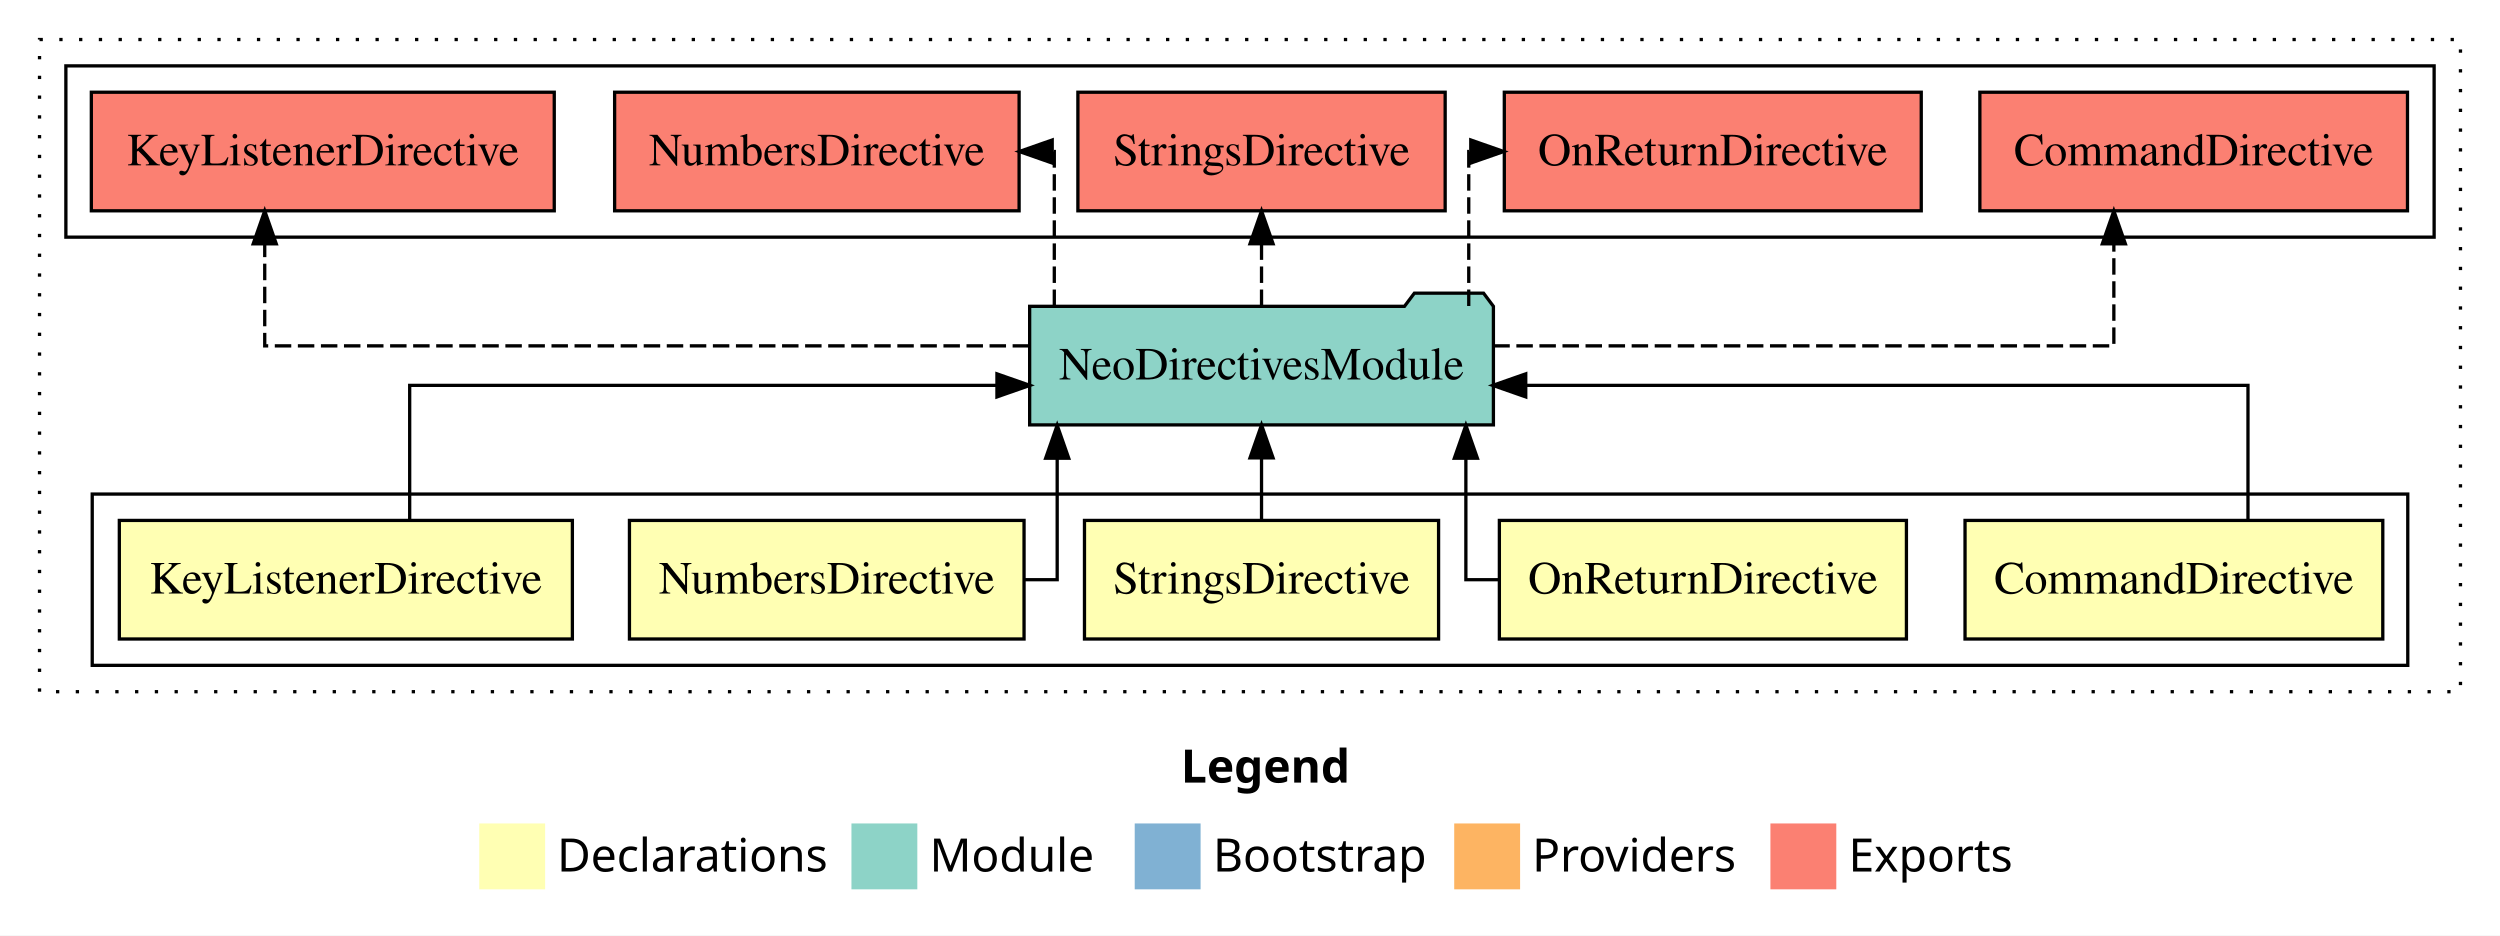
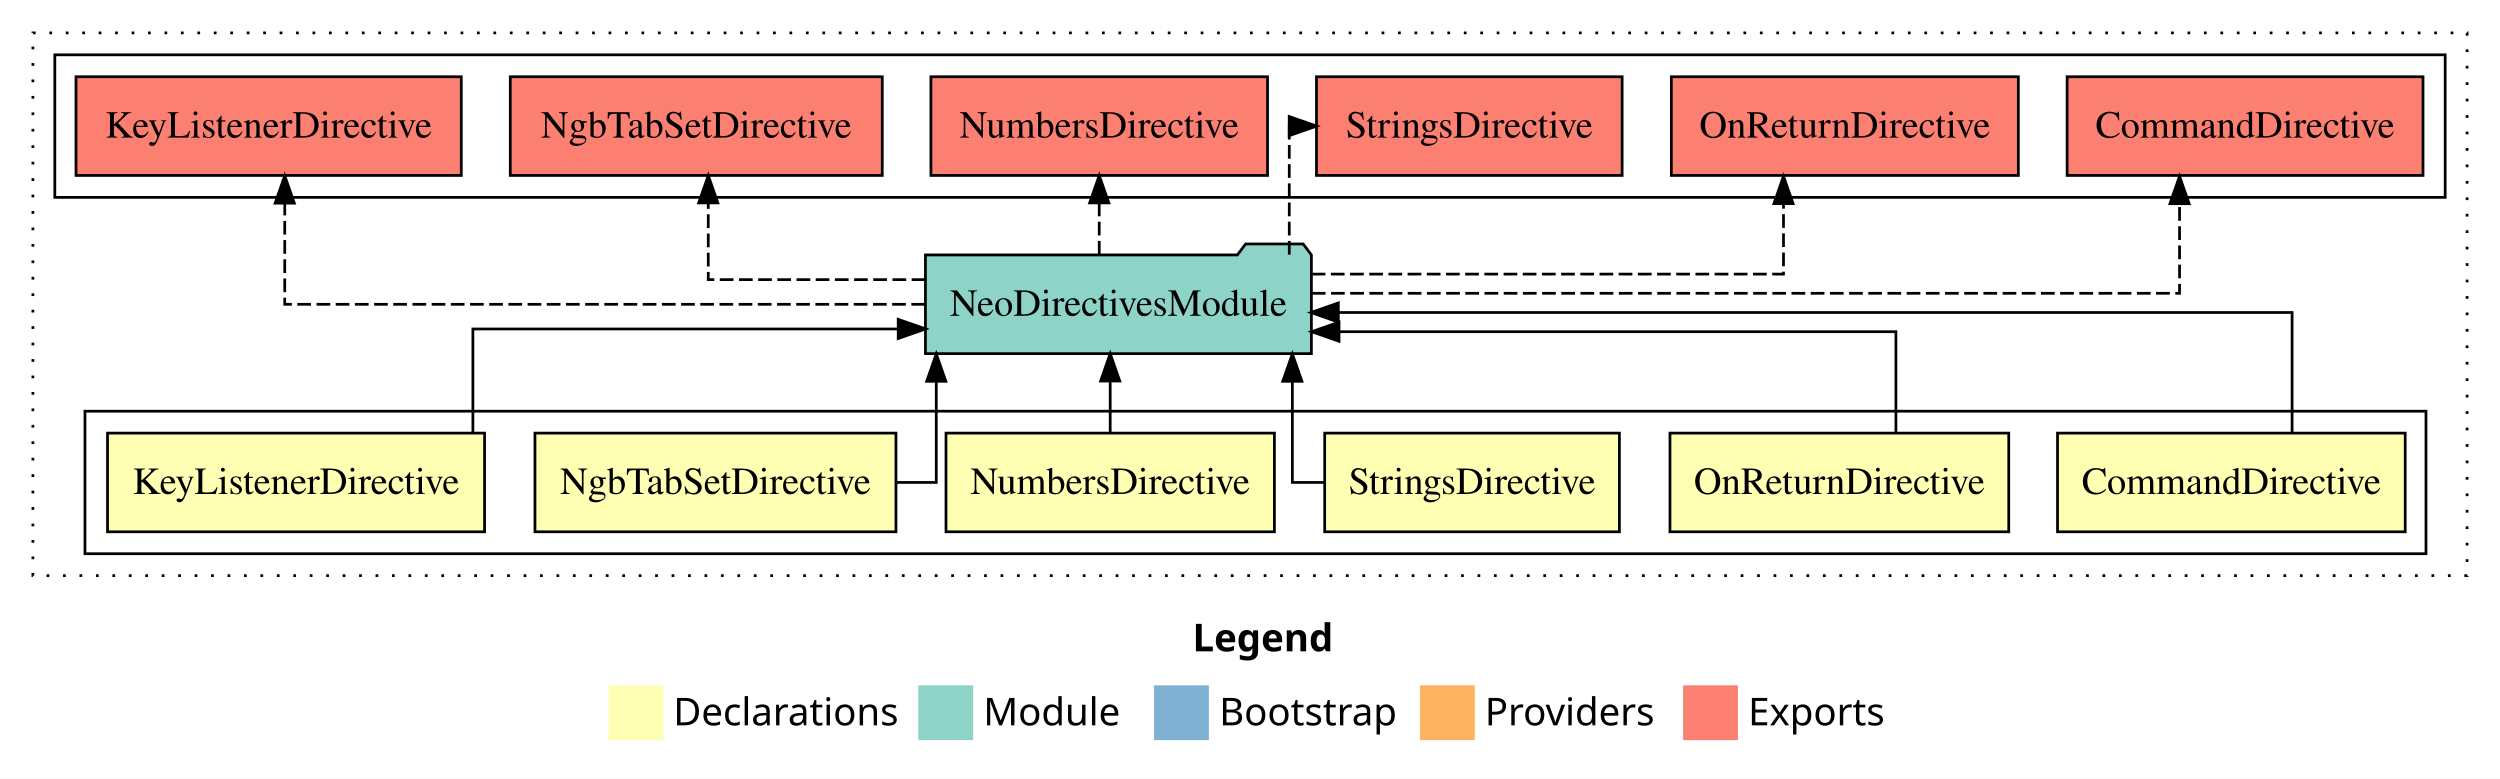
- <svg xmlns="http://www.w3.org/2000/svg" width="759pt" height="284pt" viewBox="0.00 0.00 759.00 284.00">
+ <svg xmlns="http://www.w3.org/2000/svg" width="912pt" height="284pt" viewBox="0.00 0.00 912.00 284.00">
  <g id="graph0" class="graph" transform="scale(1 1) rotate(0) translate(4 280)">
-     <polygon fill="#ffffff" stroke="transparent" points="-4,4 -4,-280 755,-280 755,4 -4,4" />
-     <text text-anchor="start" x="354.509" y="-42.4" font-family="sans-serif" font-weight="bold" font-size="14.00" fill="#000000">Legend</text>
-     <polygon fill="#ffffb3" stroke="transparent" points="141.5,-10 141.5,-30 161.5,-30 161.5,-10 141.5,-10" />
-     <text text-anchor="start" x="165.129" y="-15.4" font-family="sans-serif" font-size="14.00" fill="#000000">  Declarations</text>
-     <polygon fill="#8dd3c7" stroke="transparent" points="254.5,-10 254.5,-30 274.5,-30 274.5,-10 254.5,-10" />
-     <text text-anchor="start" x="278.225" y="-15.4" font-family="sans-serif" font-size="14.00" fill="#000000">  Module</text>
-     <polygon fill="#80b1d3" stroke="transparent" points="340.5,-10 340.5,-30 360.5,-30 360.5,-10 340.5,-10" />
-     <text text-anchor="start" x="364.281" y="-15.4" font-family="sans-serif" font-size="14.00" fill="#000000">  Bootstrap</text>
-     <polygon fill="#fdb462" stroke="transparent" points="437.5,-10 437.5,-30 457.5,-30 457.5,-10 437.5,-10" />
-     <text text-anchor="start" x="461.173" y="-15.4" font-family="sans-serif" font-size="14.00" fill="#000000">  Providers</text>
-     <polygon fill="#fb8072" stroke="transparent" points="533.5,-10 533.5,-30 553.5,-30 553.5,-10 533.5,-10" />
-     <text text-anchor="start" x="557.226" y="-15.4" font-family="sans-serif" font-size="14.00" fill="#000000">  Exports</text>
+     <polygon fill="#ffffff" stroke="transparent" points="-4,4 -4,-280 908,-280 908,4 -4,4" />
+     <text text-anchor="start" x="431.009" y="-42.4" font-family="sans-serif" font-weight="bold" font-size="14.00" fill="#000000">Legend</text>
+     <polygon fill="#ffffb3" stroke="transparent" points="218,-10 218,-30 238,-30 238,-10 218,-10" />
+     <text text-anchor="start" x="241.629" y="-15.4" font-family="sans-serif" font-size="14.00" fill="#000000">  Declarations</text>
+     <polygon fill="#8dd3c7" stroke="transparent" points="331,-10 331,-30 351,-30 351,-10 331,-10" />
+     <text text-anchor="start" x="354.725" y="-15.4" font-family="sans-serif" font-size="14.00" fill="#000000">  Module</text>
+     <polygon fill="#80b1d3" stroke="transparent" points="417,-10 417,-30 437,-30 437,-10 417,-10" />
+     <text text-anchor="start" x="440.781" y="-15.4" font-family="sans-serif" font-size="14.00" fill="#000000">  Bootstrap</text>
+     <polygon fill="#fdb462" stroke="transparent" points="514,-10 514,-30 534,-30 534,-10 514,-10" />
+     <text text-anchor="start" x="537.673" y="-15.4" font-family="sans-serif" font-size="14.00" fill="#000000">  Providers</text>
+     <polygon fill="#fb8072" stroke="transparent" points="610,-10 610,-30 630,-30 630,-10 610,-10" />
+     <text text-anchor="start" x="633.726" y="-15.4" font-family="sans-serif" font-size="14.00" fill="#000000">  Exports</text>
    <g id="clust1" class="cluster">
-       <polygon fill="none" stroke="#000000" stroke-dasharray="1,5" points="8,-70 8,-268 743,-268 743,-70 8,-70" />
+       <polygon fill="none" stroke="#000000" stroke-dasharray="1,5" points="8,-70 8,-268 896,-268 896,-70 8,-70" />
    </g>
    <g id="clust2" class="cluster">
-       <polygon fill="none" stroke="#000000" points="24,-78 24,-130 727,-130 727,-78 24,-78" />
+       <polygon fill="none" stroke="#000000" points="27,-78 27,-130 881,-130 881,-78 27,-78" />
    </g>
-     <g id="clust9" class="cluster">
-       <polygon fill="none" stroke="#000000" points="16,-208 16,-260 735,-260 735,-208 16,-208" />
+     <g id="clust10" class="cluster">
+       <polygon fill="none" stroke="#000000" points="16,-208 16,-260 888,-260 888,-208 16,-208" />
    </g>
    <g id="node1" class="node">
-       <polygon fill="#ffffb3" stroke="#000000" points="719.416,-122 592.584,-122 592.584,-86 719.416,-86 719.416,-122" />
-       <text text-anchor="middle" x="656" y="-99.8" font-family="Times,serif" font-size="14.00" fill="#000000">CommandDirective</text>
+       <polygon fill="#ffffb3" stroke="#000000" points="873.416,-122 746.584,-122 746.584,-86 873.416,-86 873.416,-122" />
+       <text text-anchor="middle" x="810" y="-99.8" font-family="Times,serif" font-size="14.00" fill="#000000">CommandDirective</text>
+     </g>
+     <g id="node7" class="node">
+       <polygon fill="#8dd3c7" stroke="#000000" points="474.399,-187 471.399,-191 450.399,-191 447.399,-187 333.601,-187 333.601,-151 474.399,-151 474.399,-187" />
+       <text text-anchor="middle" x="404" y="-164.8" font-family="Times,serif" font-size="14.00" fill="#000000">NeoDirectivesModule</text>
+     </g>
+     <g id="edge1" class="edge">
+       <path fill="none" stroke="#000000" d="M832.153,-122.267C832.153,-140.555 832.153,-166 832.153,-166 832.153,-166 484.221,-166 484.221,-166" />
+       <polygon fill="#000000" stroke="#000000" points="484.221,-162.5 474.221,-166 484.221,-169.5 484.221,-162.5" />
+     </g>
+     <g id="node2" class="node">
+       <polygon fill="#ffffb3" stroke="#000000" points="728.792,-122 605.208,-122 605.208,-86 728.792,-86 728.792,-122" />
+       <text text-anchor="middle" x="667" y="-99.8" font-family="Times,serif" font-size="14.00" fill="#000000">OnReturnDirective</text>
+     </g>
+     <g id="edge2" class="edge">
+       <path fill="none" stroke="#000000" d="M687.632,-122.009C687.632,-138.049 687.632,-159 687.632,-159 687.632,-159 484.476,-159 484.476,-159" />
+       <polygon fill="#000000" stroke="#000000" points="484.476,-155.5 474.476,-159 484.476,-162.5 484.476,-155.5" />
+     </g>
+     <g id="node3" class="node">
+       <polygon fill="#ffffb3" stroke="#000000" points="586.752,-122 479.248,-122 479.248,-86 586.752,-86 586.752,-122" />
+       <text text-anchor="middle" x="533" y="-99.8" font-family="Times,serif" font-size="14.00" fill="#000000">StringsDirective</text>
+     </g>
+     <g id="edge3" class="edge">
+       <path fill="none" stroke="#000000" d="M479.169,-104C472.212,-104 467.45,-104 467.45,-104 467.45,-104 467.45,-140.894 467.45,-140.894" />
+       <polygon fill="#000000" stroke="#000000" points="463.95,-140.894 467.45,-150.894 470.95,-140.894 463.95,-140.894" />
+     </g>
+     <g id="node4" class="node">
+       <polygon fill="#ffffb3" stroke="#000000" points="460.901,-122 341.099,-122 341.099,-86 460.901,-86 460.901,-122" />
+       <text text-anchor="middle" x="401" y="-99.8" font-family="Times,serif" font-size="14.00" fill="#000000">NumbersDirective</text>
+     </g>
+     <g id="edge4" class="edge">
+       <path fill="none" stroke="#000000" d="M401,-122.106C401,-122.106 401,-140.991 401,-140.991" />
+       <polygon fill="#000000" stroke="#000000" points="397.5,-140.991 401,-150.991 404.5,-140.991 397.5,-140.991" />
+     </g>
+     <g id="node5" class="node">
+       <polygon fill="#ffffb3" stroke="#000000" points="322.844,-122 191.155,-122 191.155,-86 322.844,-86 322.844,-122" />
+       <text text-anchor="middle" x="257" y="-99.8" font-family="Times,serif" font-size="14.00" fill="#000000">NgbTabSetDirective</text>
+     </g>
+     <g id="edge5" class="edge">
+       <path fill="none" stroke="#000000" d="M323.15,-104C331.699,-104 337.55,-104 337.55,-104 337.55,-104 337.55,-140.894 337.55,-140.894" />
+       <polygon fill="#000000" stroke="#000000" points="334.05,-140.894 337.55,-150.894 341.05,-140.894 334.05,-140.894" />
    </g>
    <g id="node6" class="node">
-       <polygon fill="#8dd3c7" stroke="#000000" points="449.399,-187 446.399,-191 425.399,-191 422.399,-187 308.601,-187 308.601,-151 449.399,-151 449.399,-187" />
-       <text text-anchor="middle" x="379" y="-164.8" font-family="Times,serif" font-size="14.00" fill="#000000">NeoDirectivesModule</text>
-     </g>
-     <g id="edge1" class="edge">
-       <path fill="none" stroke="#000000" d="M678.486,-122.022C678.486,-139.373 678.486,-163 678.486,-163 678.486,-163 459.216,-163 459.216,-163" />
-       <polygon fill="#000000" stroke="#000000" points="459.216,-159.5 449.216,-163 459.216,-166.5 459.216,-159.5" />
-     </g>
-     <g id="node2" class="node">
-       <polygon fill="#ffffb3" stroke="#000000" points="574.792,-122 451.208,-122 451.208,-86 574.792,-86 574.792,-122" />
-       <text text-anchor="middle" x="513" y="-99.8" font-family="Times,serif" font-size="14.00" fill="#000000">OnReturnDirective</text>
-     </g>
-     <g id="edge2" class="edge">
-       <path fill="none" stroke="#000000" d="M451.348,-104C445.123,-104 441.038,-104 441.038,-104 441.038,-104 441.038,-140.894 441.038,-140.894" />
-       <polygon fill="#000000" stroke="#000000" points="437.538,-140.894 441.038,-150.894 444.538,-140.894 437.538,-140.894" />
-     </g>
-     <g id="node3" class="node">
-       <polygon fill="#ffffb3" stroke="#000000" points="432.752,-122 325.248,-122 325.248,-86 432.752,-86 432.752,-122" />
-       <text text-anchor="middle" x="379" y="-99.8" font-family="Times,serif" font-size="14.00" fill="#000000">StringsDirective</text>
-     </g>
-     <g id="edge3" class="edge">
-       <path fill="none" stroke="#000000" d="M379,-122.106C379,-122.106 379,-140.991 379,-140.991" />
-       <polygon fill="#000000" stroke="#000000" points="375.5,-140.991 379,-150.991 382.5,-140.991 375.5,-140.991" />
-     </g>
-     <g id="node4" class="node">
-       <polygon fill="#ffffb3" stroke="#000000" points="306.901,-122 187.1,-122 187.1,-86 306.901,-86 306.901,-122" />
-       <text text-anchor="middle" x="247" y="-99.8" font-family="Times,serif" font-size="14.00" fill="#000000">NumbersDirective</text>
-     </g>
-     <g id="edge4" class="edge">
-       <path fill="none" stroke="#000000" d="M306.938,-104C312.99,-104 316.962,-104 316.962,-104 316.962,-104 316.962,-140.894 316.962,-140.894" />
-       <polygon fill="#000000" stroke="#000000" points="313.462,-140.894 316.962,-150.894 320.462,-140.894 313.462,-140.894" />
-     </g>
-     <g id="node5" class="node">
-       <polygon fill="#ffffb3" stroke="#000000" points="169.773,-122 32.227,-122 32.227,-86 169.773,-86 169.773,-122" />
-       <text text-anchor="middle" x="101" y="-99.8" font-family="Times,serif" font-size="14.00" fill="#000000">KeyListenerDirective</text>
-     </g>
-     <g id="edge5" class="edge">
-       <path fill="none" stroke="#000000" d="M120.379,-122.022C120.379,-139.373 120.379,-163 120.379,-163 120.379,-163 298.672,-163 298.672,-163" />
-       <polygon fill="#000000" stroke="#000000" points="298.672,-166.5 308.672,-163 298.672,-159.5 298.672,-166.5" />
-     </g>
-     <g id="node7" class="node">
-       <polygon fill="#fb8072" stroke="#000000" points="726.915,-252 597.085,-252 597.085,-216 726.915,-216 726.915,-252" />
-       <text text-anchor="middle" x="662" y="-229.8" font-family="Times,serif" font-size="14.00" fill="#000000">CommandDirective </text>
+       <polygon fill="#ffffb3" stroke="#000000" points="172.773,-122 35.227,-122 35.227,-86 172.773,-86 172.773,-122" />
+       <text text-anchor="middle" x="104" y="-99.8" font-family="Times,serif" font-size="14.00" fill="#000000">KeyListenerDirective</text>
    </g>
    <g id="edge6" class="edge">
-       <path fill="none" stroke="#000000" stroke-dasharray="5,2" d="M449.367,-175C525.992,-175 637.764,-175 637.764,-175 637.764,-175 637.764,-205.977 637.764,-205.977" />
-       <polygon fill="#000000" stroke="#000000" points="634.264,-205.977 637.764,-215.977 641.264,-205.977 634.264,-205.977" />
+       <path fill="none" stroke="#000000" d="M168.511,-122.027C168.511,-138.398 168.511,-160 168.511,-160 168.511,-160 323.664,-160 323.664,-160" />
+       <polygon fill="#000000" stroke="#000000" points="323.665,-163.5 333.664,-160 323.664,-156.5 323.665,-163.5" />
    </g>
    <g id="node8" class="node">
-       <polygon fill="#fb8072" stroke="#000000" points="579.292,-252 452.708,-252 452.708,-216 579.292,-216 579.292,-252" />
-       <text text-anchor="middle" x="516" y="-229.8" font-family="Times,serif" font-size="14.00" fill="#000000">OnReturnDirective </text>
+       <polygon fill="#fb8072" stroke="#000000" points="879.915,-252 750.085,-252 750.085,-216 879.915,-216 879.915,-252" />
+       <text text-anchor="middle" x="815" y="-229.8" font-family="Times,serif" font-size="14.00" fill="#000000">CommandDirective </text>
    </g>
    <g id="edge7" class="edge">
-       <path fill="none" stroke="#000000" stroke-dasharray="5,2" d="M441.913,-187.106C441.913,-206.339 441.913,-234 441.913,-234 441.913,-234 442.974,-234 442.974,-234" />
-       <polygon fill="#000000" stroke="#000000" points="442.527,-237.5 452.527,-234 442.527,-230.5 442.527,-237.5" />
+       <path fill="none" stroke="#000000" stroke-dasharray="5,2" d="M474.55,-173C586.202,-173 791.097,-173 791.097,-173 791.097,-173 791.097,-205.698 791.097,-205.698" />
+       <polygon fill="#000000" stroke="#000000" points="787.598,-205.698 791.097,-215.698 794.598,-205.698 787.598,-205.698" />
    </g>
    <g id="node9" class="node">
-       <polygon fill="#fb8072" stroke="#000000" points="434.752,-252 323.248,-252 323.248,-216 434.752,-216 434.752,-252" />
-       <text text-anchor="middle" x="379" y="-229.8" font-family="Times,serif" font-size="14.00" fill="#000000">StringsDirective </text>
+       <polygon fill="#fb8072" stroke="#000000" points="732.292,-252 605.708,-252 605.708,-216 732.292,-216 732.292,-252" />
+       <text text-anchor="middle" x="669" y="-229.8" font-family="Times,serif" font-size="14.00" fill="#000000">OnReturnDirective </text>
    </g>
    <g id="edge8" class="edge">
-       <path fill="none" stroke="#000000" stroke-dasharray="5,2" d="M379,-187.106C379,-187.106 379,-205.991 379,-205.991" />
-       <polygon fill="#000000" stroke="#000000" points="375.5,-205.991 379,-215.991 382.5,-205.991 375.5,-205.991" />
+       <path fill="none" stroke="#000000" stroke-dasharray="5,2" d="M474.501,-180C546.135,-180 646.618,-180 646.618,-180 646.618,-180 646.618,-205.718 646.618,-205.718" />
+       <polygon fill="#000000" stroke="#000000" points="643.118,-205.718 646.618,-215.718 650.118,-205.718 643.118,-205.718" />
    </g>
    <g id="node10" class="node">
-       <polygon fill="#fb8072" stroke="#000000" points="305.4,-252 182.6,-252 182.6,-216 305.4,-216 305.4,-252" />
-       <text text-anchor="middle" x="244" y="-229.8" font-family="Times,serif" font-size="14.00" fill="#000000">NumbersDirective </text>
+       <polygon fill="#fb8072" stroke="#000000" points="587.752,-252 476.248,-252 476.248,-216 587.752,-216 587.752,-252" />
+       <text text-anchor="middle" x="532" y="-229.8" font-family="Times,serif" font-size="14.00" fill="#000000">StringsDirective </text>
    </g>
    <g id="edge9" class="edge">
-       <path fill="none" stroke="#000000" stroke-dasharray="5,2" d="M316.087,-187.106C316.087,-206.339 316.087,-234 316.087,-234 316.087,-234 315.024,-234 315.024,-234" />
-       <polygon fill="#000000" stroke="#000000" points="315.451,-230.5 305.451,-234 315.451,-237.5 315.451,-230.5" />
+       <path fill="none" stroke="#000000" stroke-dasharray="5,2" d="M466.325,-187.106C466.325,-206.339 466.325,-234 466.325,-234 466.325,-234 467.322,-234 467.322,-234" />
+       <polygon fill="#000000" stroke="#000000" points="466.299,-237.5 476.299,-234 466.299,-230.5 466.299,-237.5" />
    </g>
    <g id="node11" class="node">
+       <polygon fill="#fb8072" stroke="#000000" points="458.4,-252 335.6,-252 335.6,-216 458.4,-216 458.4,-252" />
+       <text text-anchor="middle" x="397" y="-229.8" font-family="Times,serif" font-size="14.00" fill="#000000">NumbersDirective </text>
+     </g>
+     <g id="edge10" class="edge">
+       <path fill="none" stroke="#000000" stroke-dasharray="5,2" d="M397,-187.106C397,-187.106 397,-205.991 397,-205.991" />
+       <polygon fill="#000000" stroke="#000000" points="393.5,-205.991 397,-215.991 400.5,-205.991 393.5,-205.991" />
+     </g>
+     <g id="node12" class="node">
+       <polygon fill="#fb8072" stroke="#000000" points="317.845,-252 182.155,-252 182.155,-216 317.845,-216 317.845,-252" />
+       <text text-anchor="middle" x="250" y="-229.8" font-family="Times,serif" font-size="14.00" fill="#000000">NgbTabSetDirective </text>
+     </g>
+     <g id="edge11" class="edge">
+       <path fill="none" stroke="#000000" stroke-dasharray="5,2" d="M333.569,-178C294.761,-178 254.375,-178 254.375,-178 254.375,-178 254.375,-205.973 254.375,-205.973" />
+       <polygon fill="#000000" stroke="#000000" points="250.875,-205.973 254.375,-215.973 257.875,-205.973 250.875,-205.973" />
+     </g>
+     <g id="node13" class="node">
      <polygon fill="#fb8072" stroke="#000000" points="164.272,-252 23.728,-252 23.728,-216 164.272,-216 164.272,-252" />
      <text text-anchor="middle" x="94" y="-229.8" font-family="Times,serif" font-size="14.00" fill="#000000">KeyListenerDirective </text>
    </g>
-     <g id="edge10" class="edge">
-       <path fill="none" stroke="#000000" stroke-dasharray="5,2" d="M308.429,-175C219.005,-175 76.371,-175 76.371,-175 76.371,-175 76.371,-205.977 76.371,-205.977" />
-       <polygon fill="#000000" stroke="#000000" points="72.871,-205.977 76.371,-215.977 79.871,-205.977 72.871,-205.977" />
+     <g id="edge12" class="edge">
+       <path fill="none" stroke="#000000" stroke-dasharray="5,2" d="M333.463,-169C243.622,-169 99.875,-169 99.875,-169 99.875,-169 99.875,-205.894 99.875,-205.894" />
+       <polygon fill="#000000" stroke="#000000" points="96.375,-205.894 99.875,-215.894 103.375,-205.894 96.375,-205.894" />
    </g>
  </g>
</svg>
